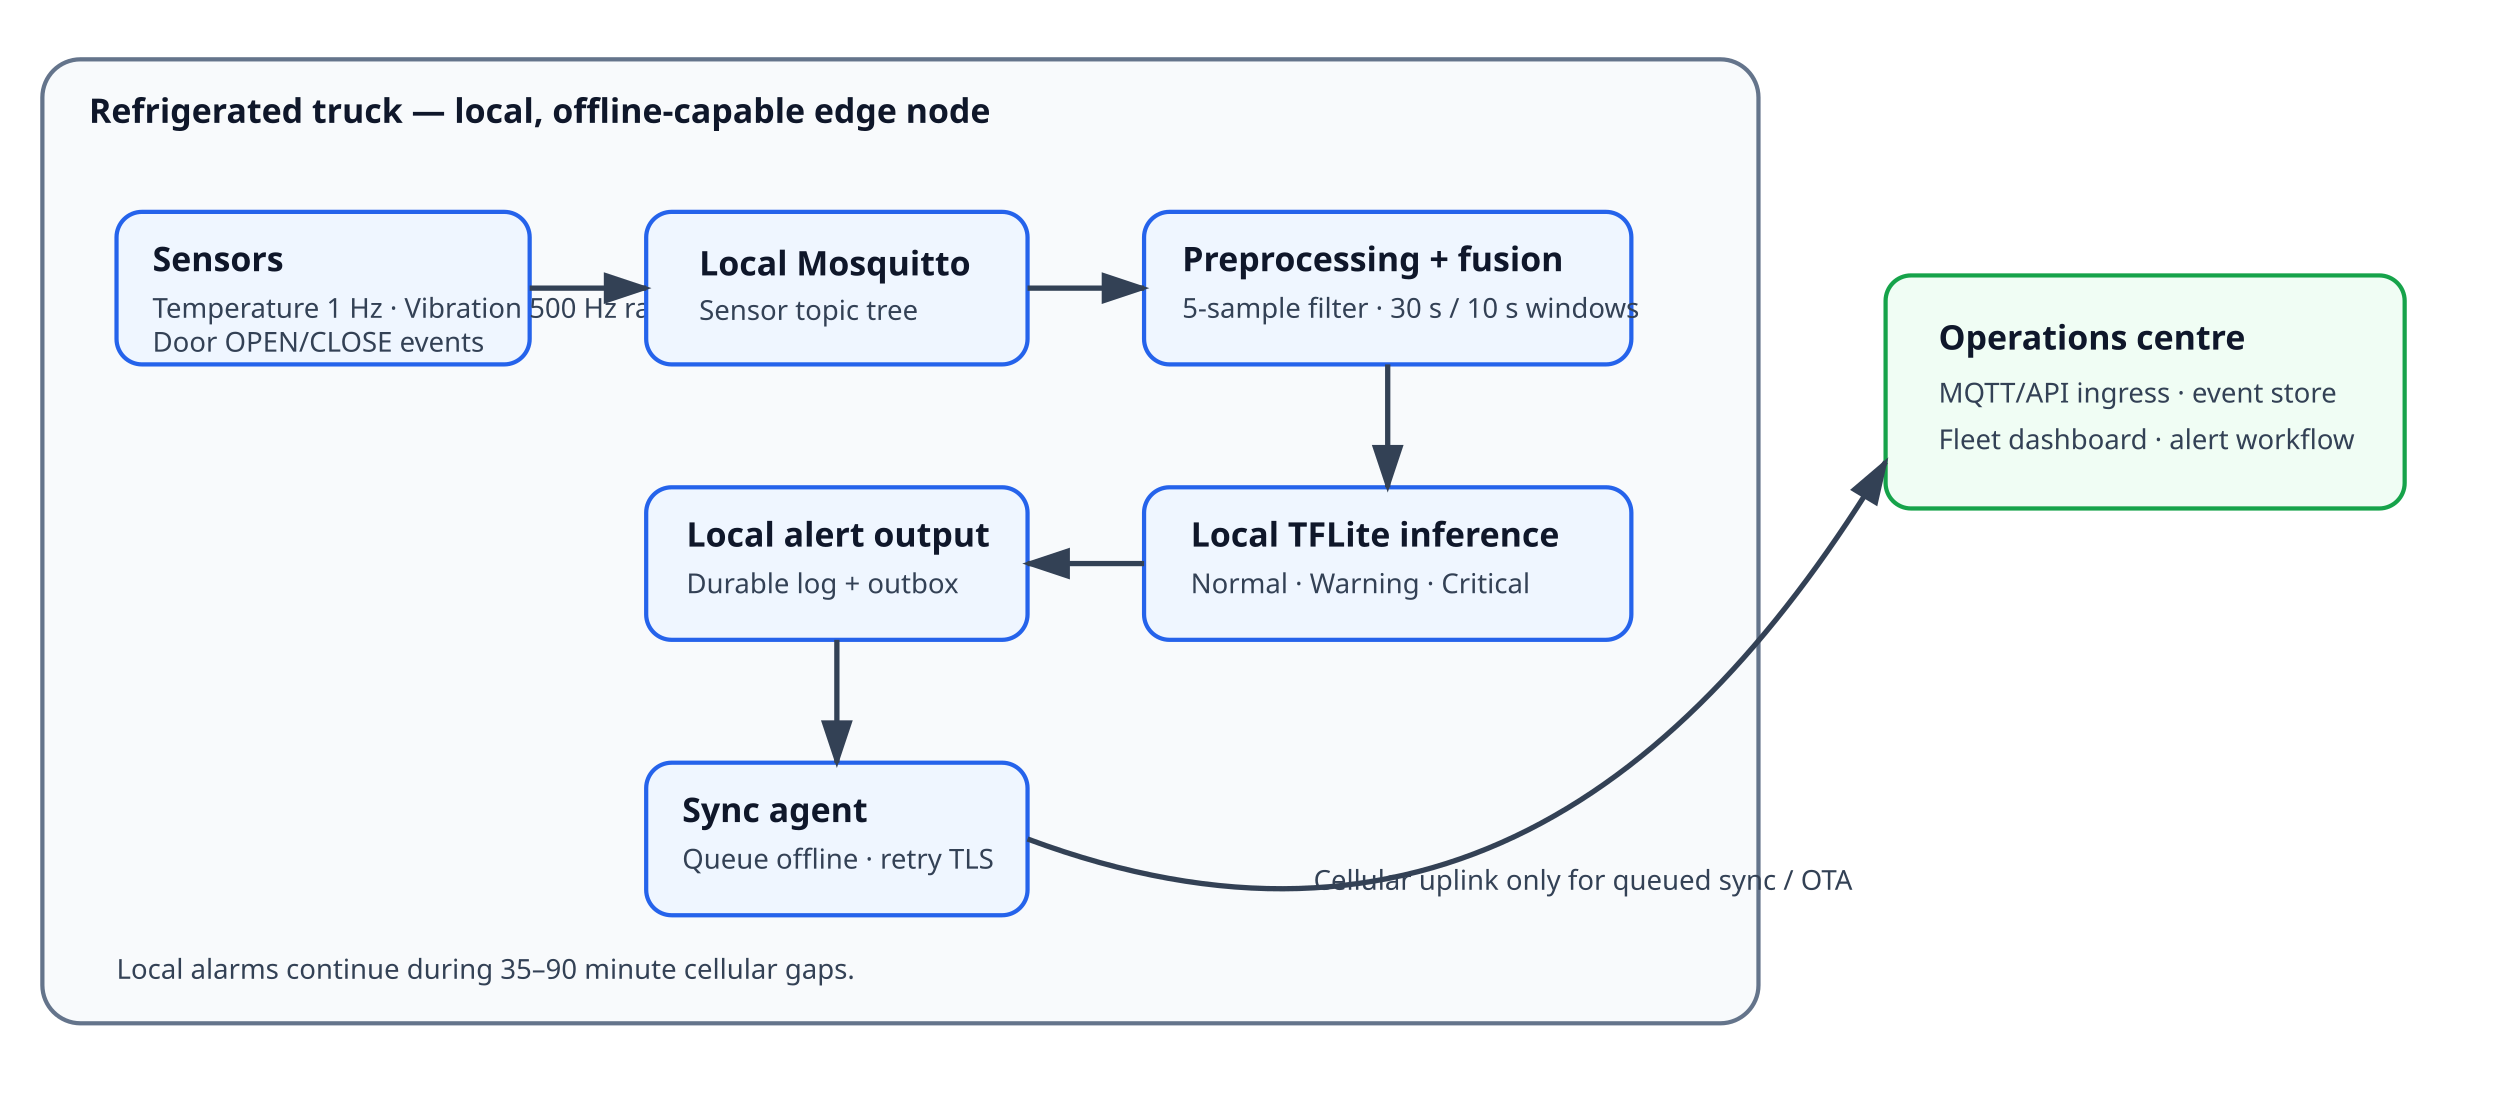
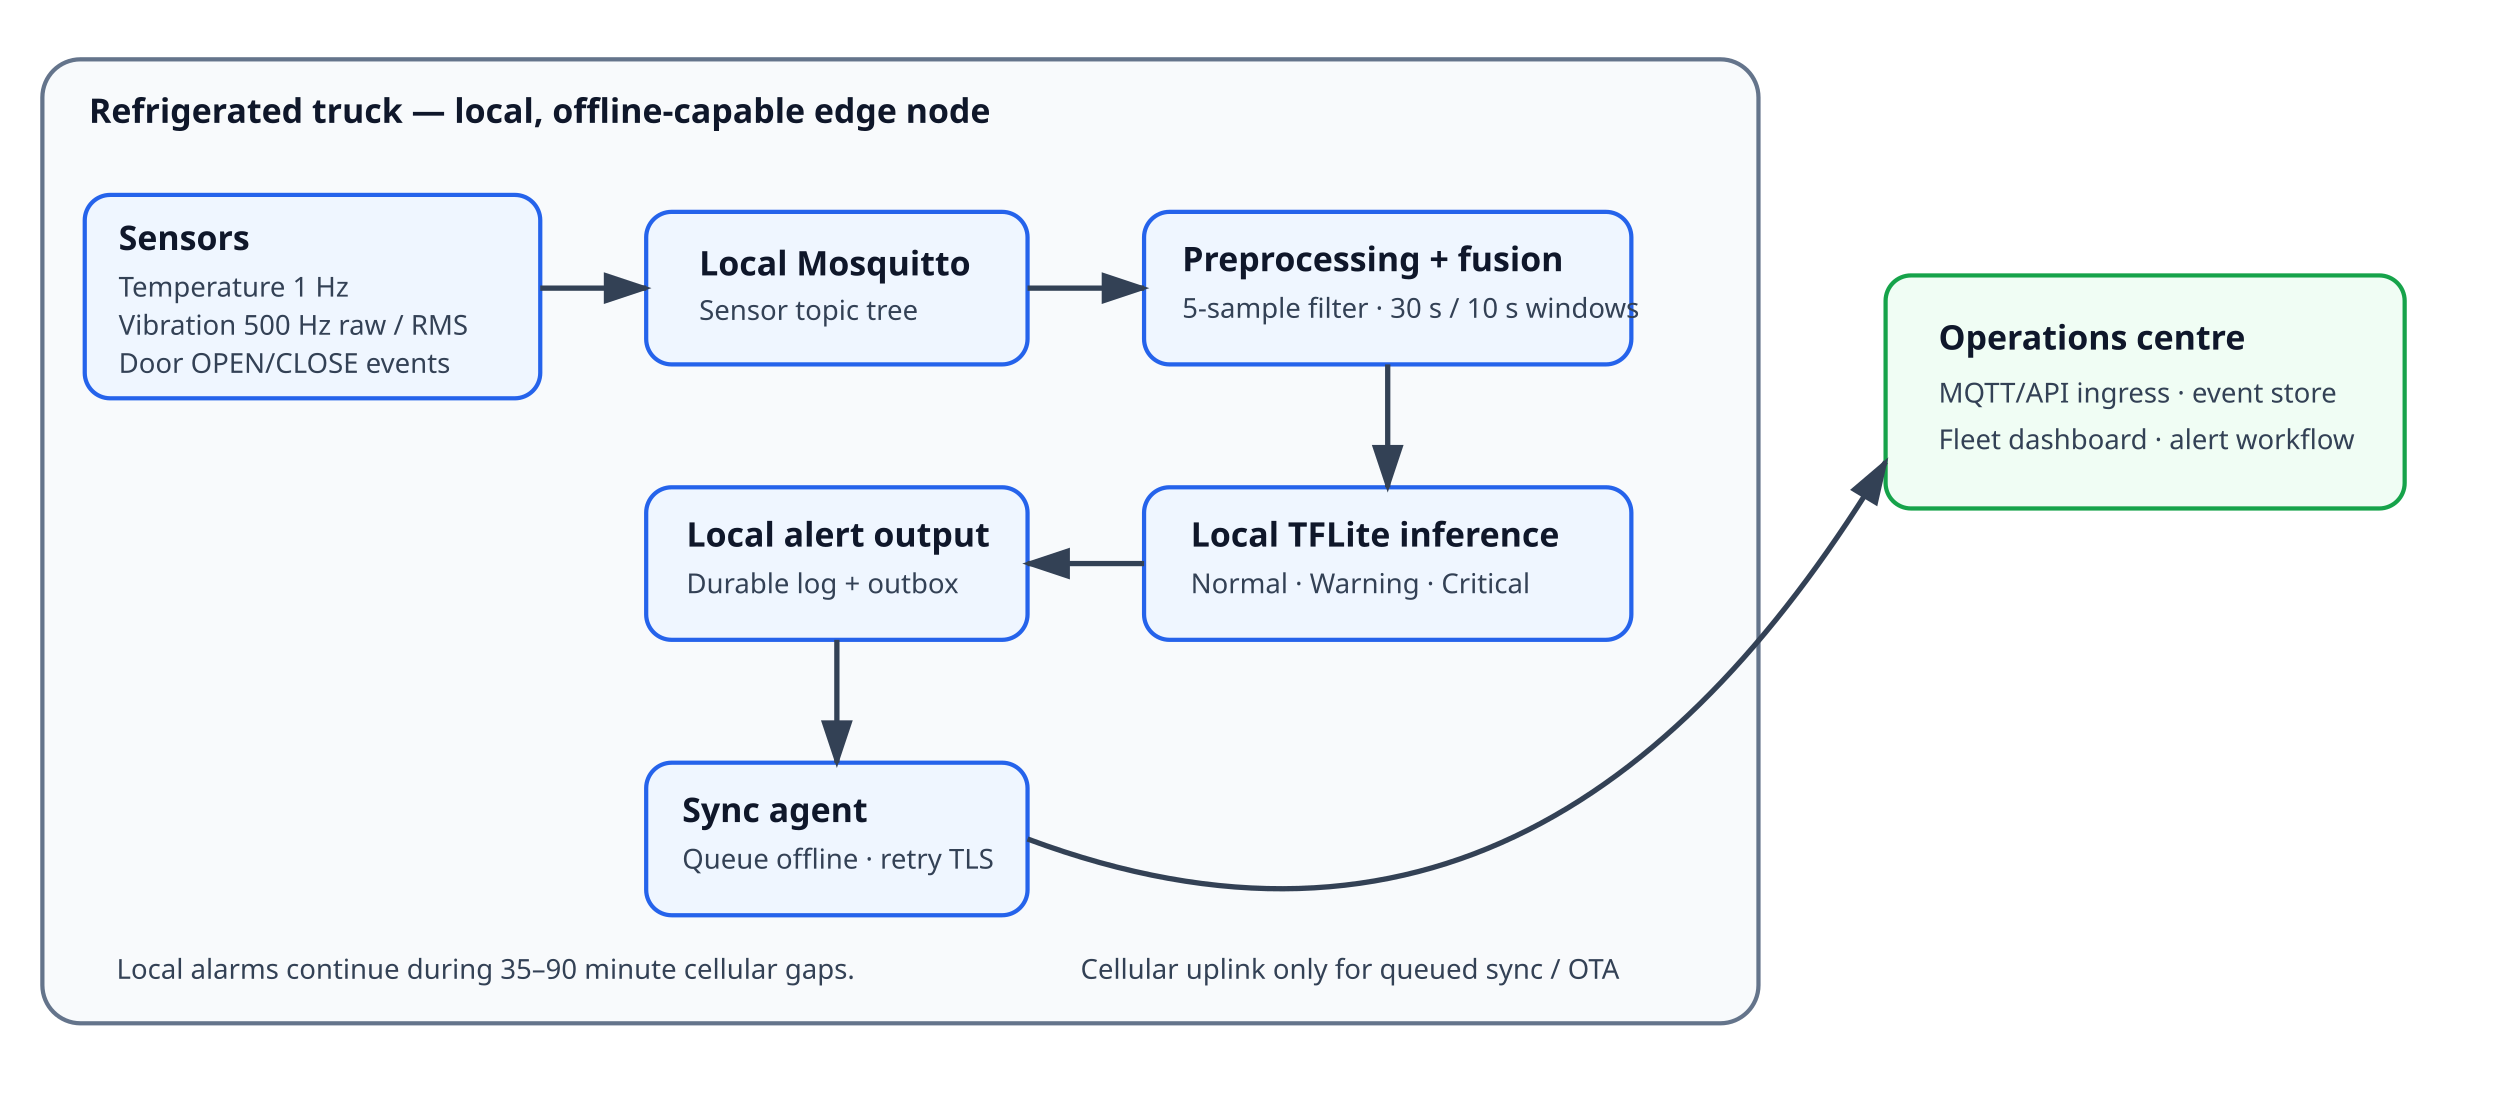
<svg xmlns="http://www.w3.org/2000/svg" width="1180" height="520" viewBox="0 0 1180 520">
  <defs>
    <marker id="arrow" markerWidth="10" markerHeight="10" refX="8" refY="3" orient="auto" markerUnits="strokeWidth">
      <path d="M0,0 L0,6 L9,3 z" fill="#334155" />
    </marker>
    <style>
      .box { fill:#eff6ff; stroke:#2563eb; stroke-width:2; rx:12; }
      .cloud { fill:#f0fdf4; stroke:#16a34a; stroke-width:2; rx:12; }
      .local { fill:#f8fafc; stroke:#64748b; stroke-width:2; rx:18; }
      .title { font: bold 16px sans-serif; fill:#0f172a; }
      .sub { font: 13px sans-serif; fill:#334155; }
      .link { stroke:#334155; stroke-width:2.5; fill:none; marker-end:url(#arrow); }
      .dash { stroke-dasharray:7 6; }
    </style>
  </defs>
  <rect x="20" y="28" width="810" height="455" class="local" />
  <text x="42" y="58" class="title">Refrigerated truck — local, offline-capable edge node</text>
-   <rect x="55" y="100" width="195" height="72" class="box" />
-   <text x="72" y="128" class="title">Sensors</text>
-   <text x="72" y="150" class="sub">Temperature 1 Hz · Vibration 500 Hz raw / RMS</text>
-   <text x="72" y="166" class="sub">Door OPEN/CLOSE events</text>
+   <rect x="40" y="92" width="215" height="96" class="box" />
+   <text x="56" y="118" class="title">Sensors</text>
+   <text x="56" y="140" class="sub">Temperature 1 Hz</text>
+   <text x="56" y="158" class="sub">Vibration 500 Hz raw / RMS</text>
+   <text x="56" y="176" class="sub">Door OPEN/CLOSE events</text>
  <rect x="305" y="100" width="180" height="72" class="box" />
  <text x="330" y="130" class="title">Local Mosquitto</text>
  <text x="330" y="151" class="sub">Sensor topic tree</text>
  <rect x="540" y="100" width="230" height="72" class="box" />
  <text x="558" y="128" class="title">Preprocessing + fusion</text>
  <text x="558" y="150" class="sub">5-sample filter · 30 s / 10 s windows</text>
  <rect x="540" y="230" width="230" height="72" class="box" />
  <text x="562" y="258" class="title">Local TFLite inference</text>
  <text x="562" y="280" class="sub">Normal · Warning · Critical</text>
  <rect x="305" y="230" width="180" height="72" class="box" />
  <text x="324" y="258" class="title">Local alert output</text>
  <text x="324" y="280" class="sub">Durable log + outbox</text>
  <rect x="305" y="360" width="180" height="72" class="box" />
  <text x="322" y="388" class="title">Sync agent</text>
  <text x="322" y="410" class="sub">Queue offline · retry TLS</text>
-   <path d="M250 136 L305 136" class="link" />
+   <path d="M255 136 L305 136" class="link" />
  <path d="M485 136 L540 136" class="link" />
  <path d="M655 172 L655 230" class="link" />
  <path d="M540 266 L485 266" class="link" />
  <path d="M395 302 L395 360" class="link" />
  <rect x="890" y="130" width="245" height="110" class="cloud" />
  <text x="915" y="165" class="title">Operations centre</text>
  <text x="915" y="190" class="sub">MQTT/API ingress · event store</text>
  <text x="915" y="212" class="sub">Fleet dashboard · alert workflow</text>
  <path d="M485 396 C670 465 795 375 890 218" class="link" />
-   <text x="620" y="420" class="sub">Cellular uplink only for queued sync / OTA</text>
+   <text x="510" y="462" class="sub">Cellular uplink only for queued sync / OTA</text>
  <text x="55" y="462" class="sub">Local alarms continue during 35–90 minute cellular gaps.</text>
</svg>
